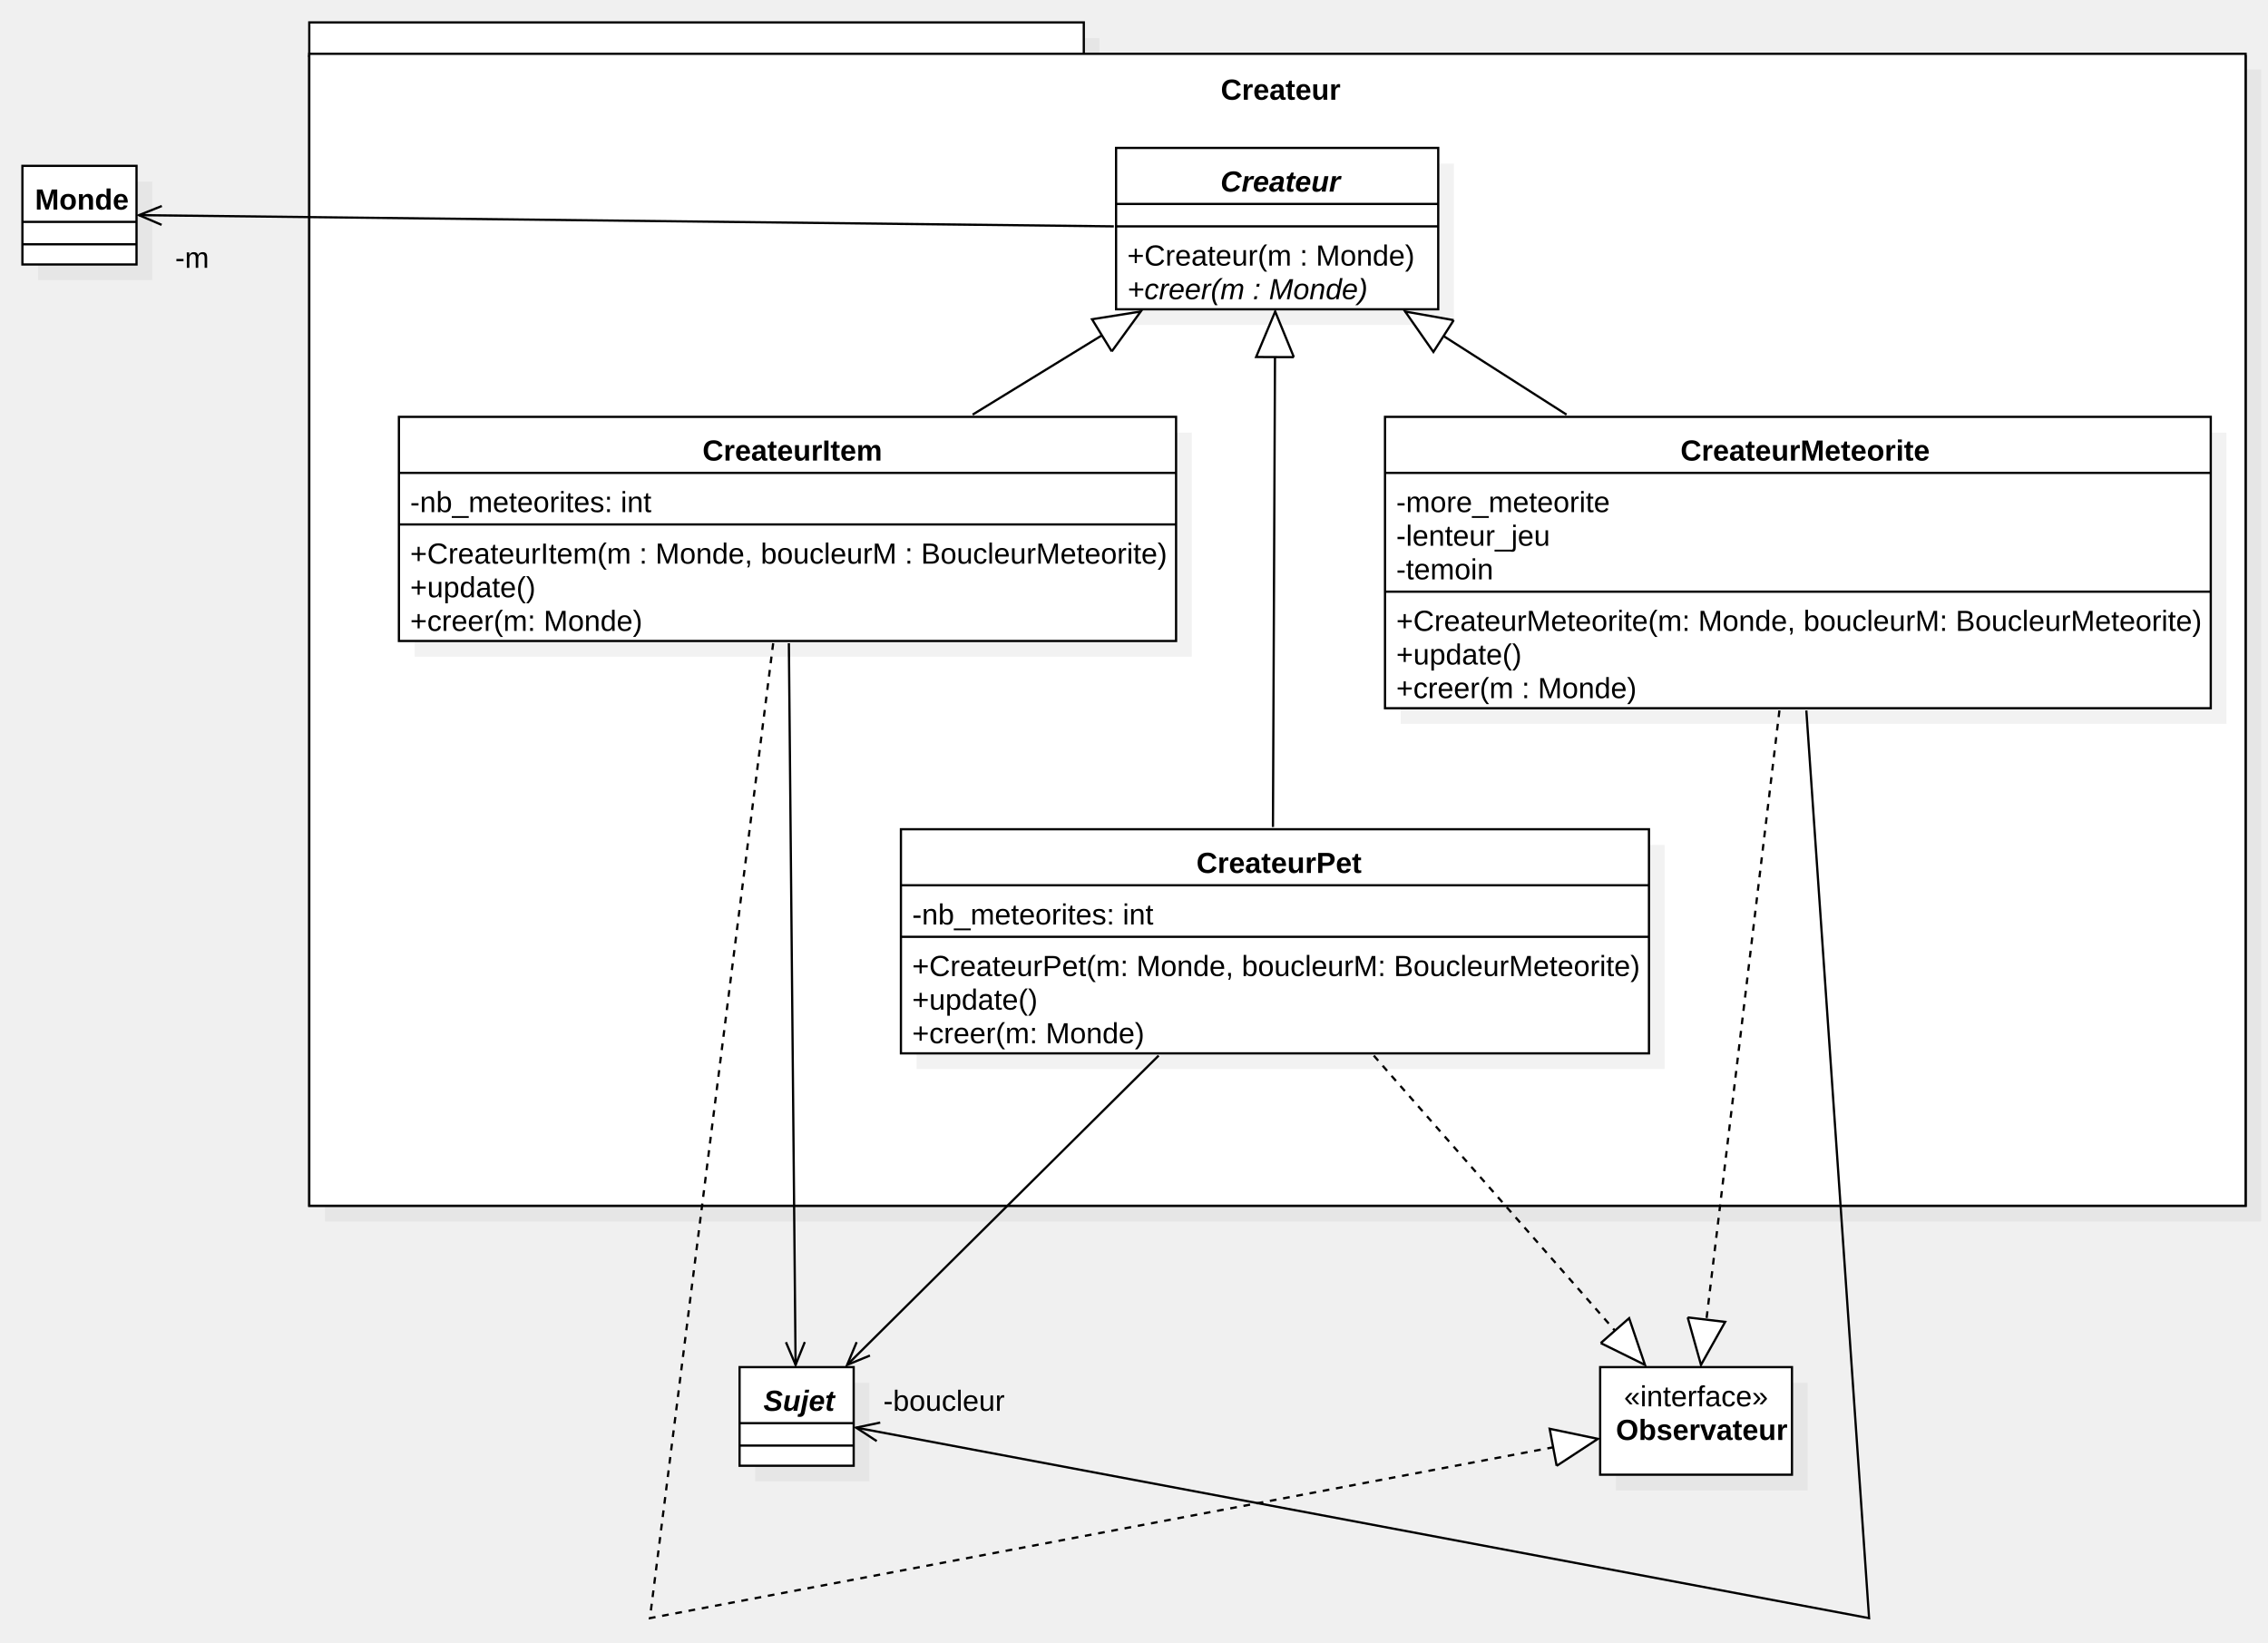
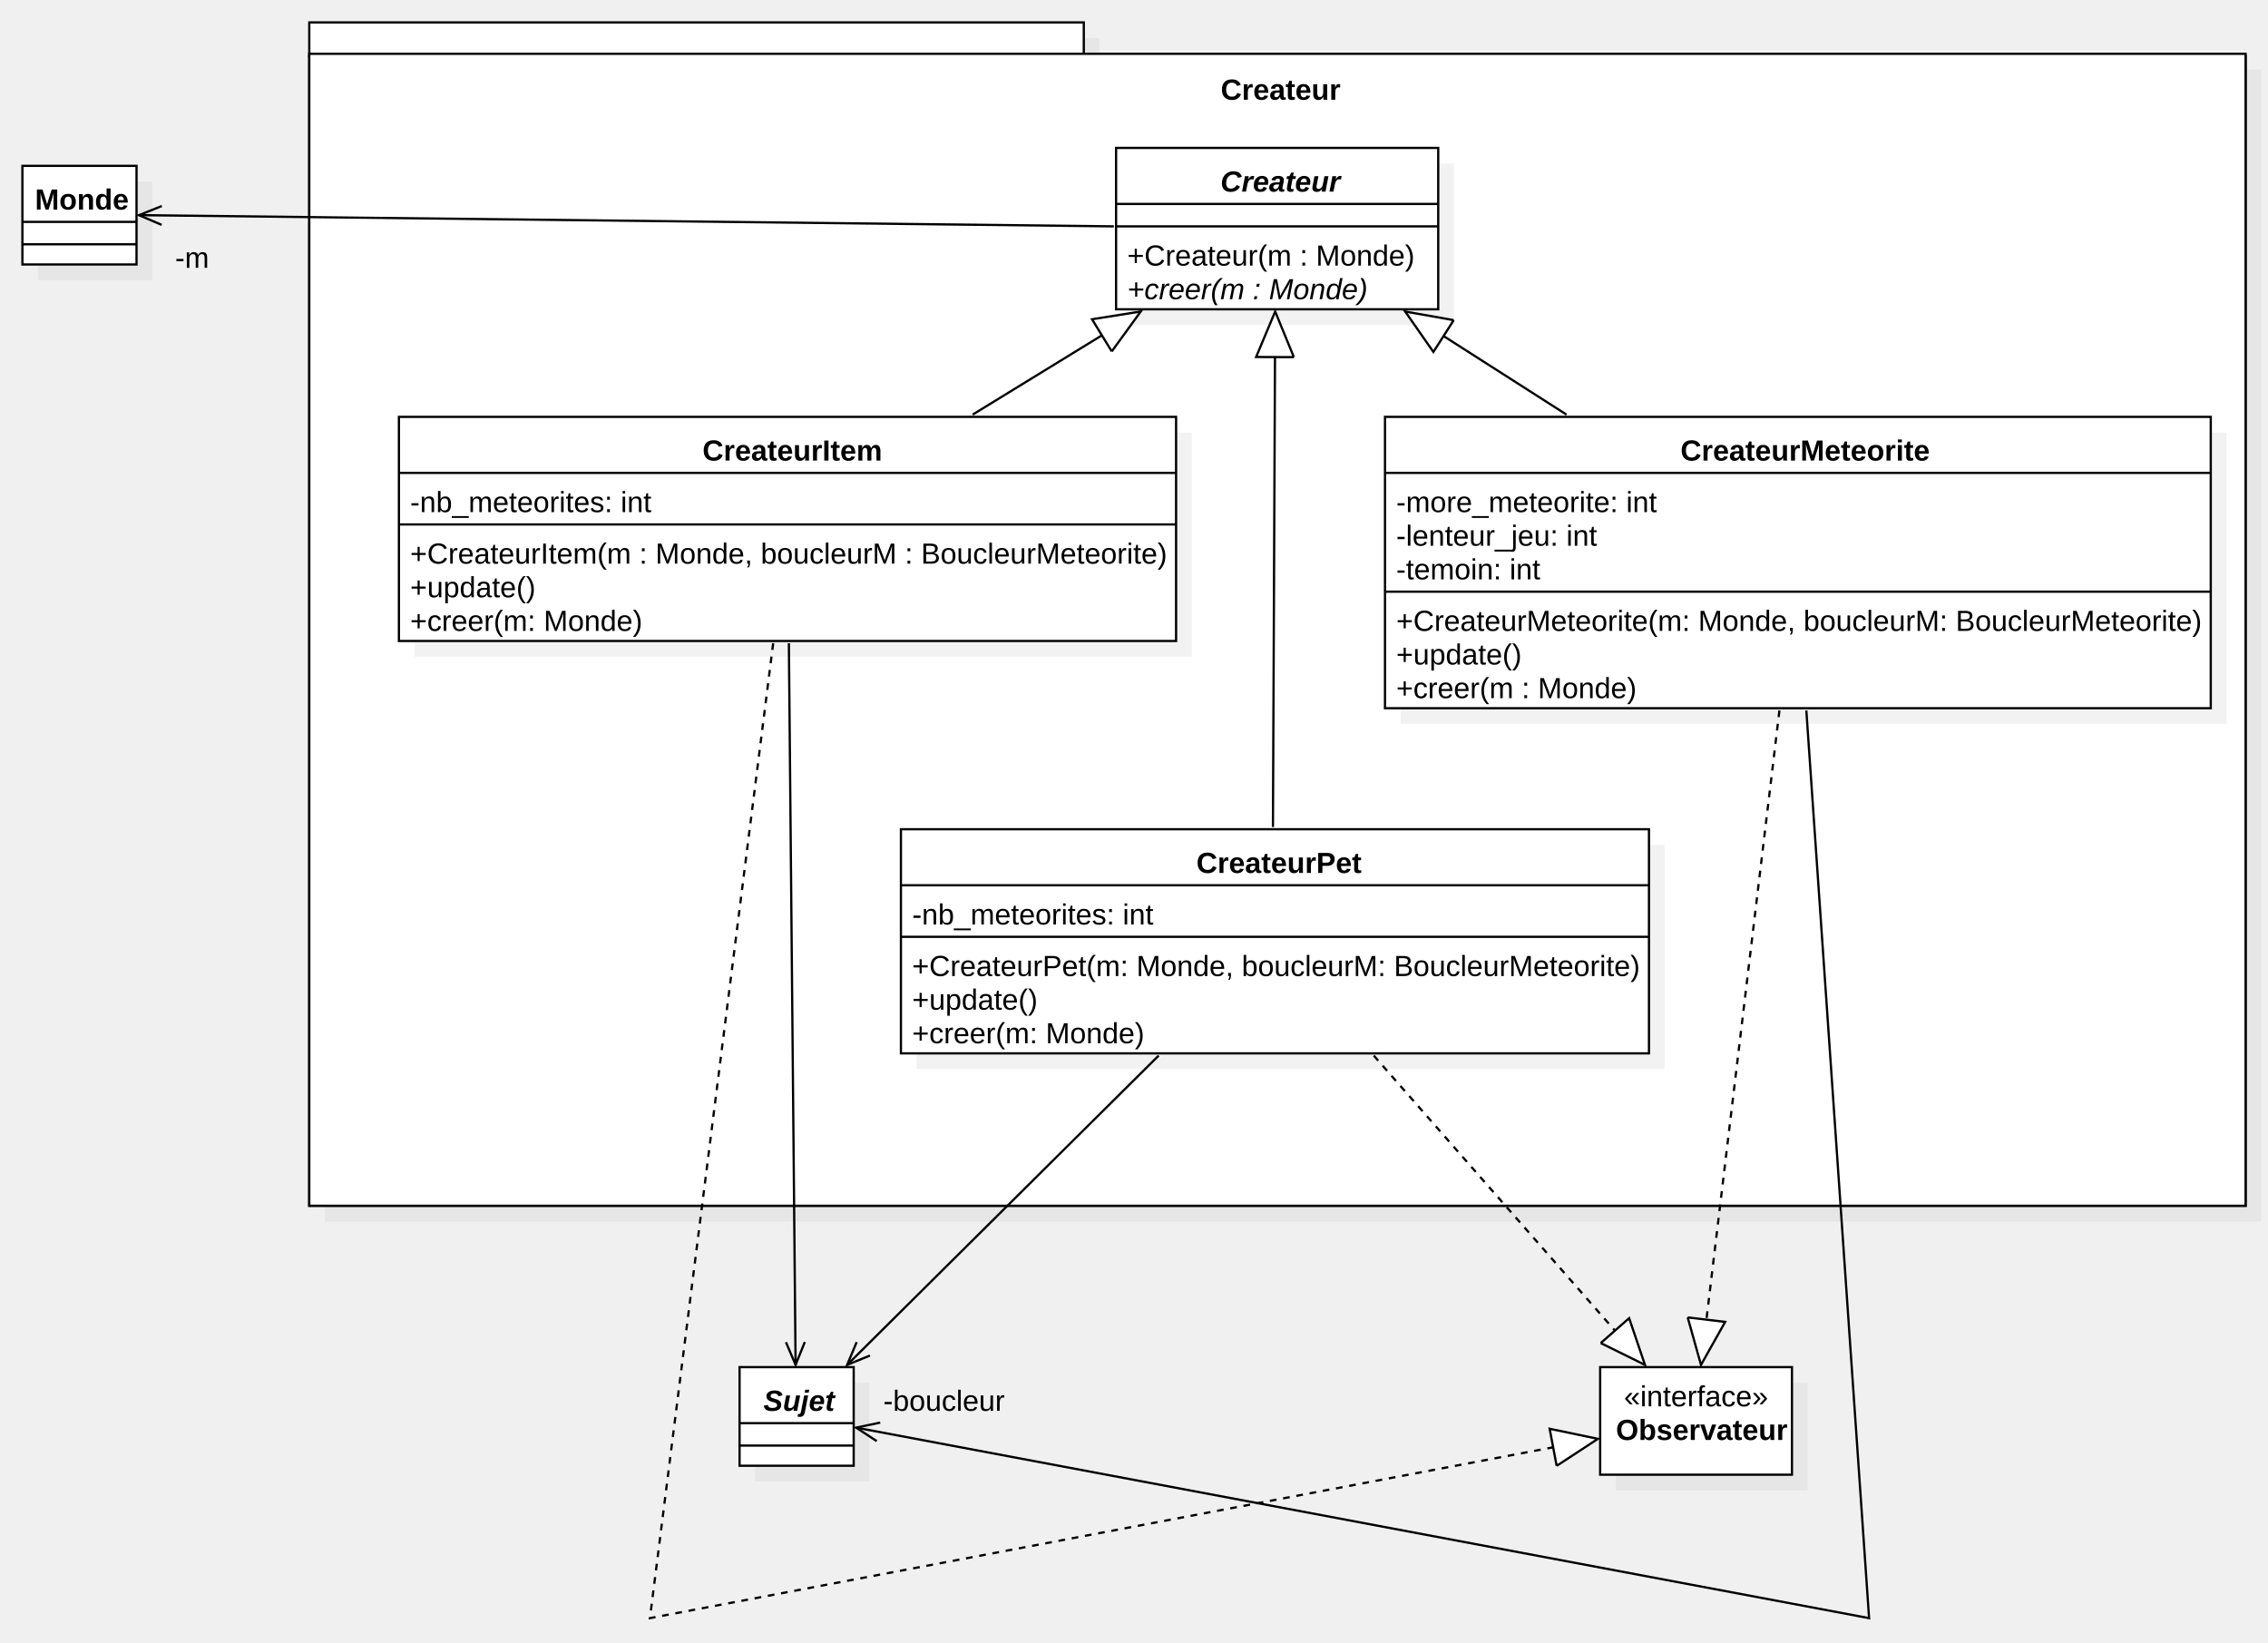
<svg xmlns="http://www.w3.org/2000/svg" version="1.1" width="1012" height="733">
  <defs />
  <g>
    <text fill="#eeeeee" stroke="none" font-family="Arial" font-size="24px" font-style="normal" font-weight="normal" text-decoration="none" x="0" y="0" />
    <text fill="#eeeeee" stroke="none" font-family="Arial" font-size="24px" font-style="normal" font-weight="normal" text-decoration="none" x="0" y="30" />
    <text fill="#eeeeee" stroke="none" font-family="Arial" font-size="24px" font-style="normal" font-weight="normal" text-decoration="none" x="0" y="60" />
    <text fill="#eeeeee" stroke="none" font-family="Arial" font-size="24px" font-style="normal" font-weight="normal" text-decoration="none" x="0" y="90" />
    <text fill="#eeeeee" stroke="none" font-family="Arial" font-size="24px" font-style="normal" font-weight="normal" text-decoration="none" x="0" y="120" />
    <text fill="#eeeeee" stroke="none" font-family="Arial" font-size="24px" font-style="normal" font-weight="normal" text-decoration="none" x="0" y="150" />
    <text fill="#eeeeee" stroke="none" font-family="Arial" font-size="24px" font-style="normal" font-weight="normal" text-decoration="none" x="0" y="180" />
    <text fill="#eeeeee" stroke="none" font-family="Arial" font-size="24px" font-style="normal" font-weight="normal" text-decoration="none" x="0" y="210" />
    <text fill="#eeeeee" stroke="none" font-family="Arial" font-size="24px" font-style="normal" font-weight="normal" text-decoration="none" x="0" y="240" />
    <text fill="#eeeeee" stroke="none" font-family="Arial" font-size="24px" font-style="normal" font-weight="normal" text-decoration="none" x="0" y="270" />
    <text fill="#eeeeee" stroke="none" font-family="Arial" font-size="24px" font-style="normal" font-weight="normal" text-decoration="none" x="0" y="300" />
    <text fill="#eeeeee" stroke="none" font-family="Arial" font-size="24px" font-style="normal" font-weight="normal" text-decoration="none" x="0" y="330" />
    <text fill="#eeeeee" stroke="none" font-family="Arial" font-size="24px" font-style="normal" font-weight="normal" text-decoration="none" x="0" y="360" />
    <text fill="#eeeeee" stroke="none" font-family="Arial" font-size="24px" font-style="normal" font-weight="normal" text-decoration="none" x="0" y="390" />
    <text fill="#eeeeee" stroke="none" font-family="Arial" font-size="24px" font-style="normal" font-weight="normal" text-decoration="none" x="0" y="420" />
    <text fill="#eeeeee" stroke="none" font-family="Arial" font-size="24px" font-style="normal" font-weight="normal" text-decoration="none" x="0" y="450" />
    <text fill="#eeeeee" stroke="none" font-family="Arial" font-size="24px" font-style="normal" font-weight="normal" text-decoration="none" x="0" y="480" />
    <text fill="#eeeeee" stroke="none" font-family="Arial" font-size="24px" font-style="normal" font-weight="normal" text-decoration="none" x="0" y="510" />
    <text fill="#eeeeee" stroke="none" font-family="Arial" font-size="24px" font-style="normal" font-weight="normal" text-decoration="none" x="0" y="540" />
    <text fill="#eeeeee" stroke="none" font-family="Arial" font-size="24px" font-style="normal" font-weight="normal" text-decoration="none" x="0" y="570" />
    <text fill="#eeeeee" stroke="none" font-family="Arial" font-size="24px" font-style="normal" font-weight="normal" text-decoration="none" x="0" y="600" />
    <text fill="#eeeeee" stroke="none" font-family="Arial" font-size="24px" font-style="normal" font-weight="normal" text-decoration="none" x="0" y="630" />
    <text fill="#eeeeee" stroke="none" font-family="Arial" font-size="24px" font-style="normal" font-weight="normal" text-decoration="none" x="0" y="660" />
    <text fill="#eeeeee" stroke="none" font-family="Arial" font-size="24px" font-style="normal" font-weight="normal" text-decoration="none" x="0" y="690" />
    <text fill="#eeeeee" stroke="none" font-family="Arial" font-size="24px" font-style="normal" font-weight="normal" text-decoration="none" x="0" y="720" />
    <text fill="#eeeeee" stroke="none" font-family="Arial" font-size="24px" font-style="normal" font-weight="normal" text-decoration="none" x="200" y="0" />
    <text fill="#eeeeee" stroke="none" font-family="Arial" font-size="24px" font-style="normal" font-weight="normal" text-decoration="none" x="200" y="30" />
    <text fill="#eeeeee" stroke="none" font-family="Arial" font-size="24px" font-style="normal" font-weight="normal" text-decoration="none" x="200" y="60" />
    <text fill="#eeeeee" stroke="none" font-family="Arial" font-size="24px" font-style="normal" font-weight="normal" text-decoration="none" x="200" y="90" />
    <text fill="#eeeeee" stroke="none" font-family="Arial" font-size="24px" font-style="normal" font-weight="normal" text-decoration="none" x="200" y="120" />
    <text fill="#eeeeee" stroke="none" font-family="Arial" font-size="24px" font-style="normal" font-weight="normal" text-decoration="none" x="200" y="150" />
    <text fill="#eeeeee" stroke="none" font-family="Arial" font-size="24px" font-style="normal" font-weight="normal" text-decoration="none" x="200" y="180" />
    <text fill="#eeeeee" stroke="none" font-family="Arial" font-size="24px" font-style="normal" font-weight="normal" text-decoration="none" x="200" y="210" />
    <text fill="#eeeeee" stroke="none" font-family="Arial" font-size="24px" font-style="normal" font-weight="normal" text-decoration="none" x="200" y="240" />
    <text fill="#eeeeee" stroke="none" font-family="Arial" font-size="24px" font-style="normal" font-weight="normal" text-decoration="none" x="200" y="270" />
    <text fill="#eeeeee" stroke="none" font-family="Arial" font-size="24px" font-style="normal" font-weight="normal" text-decoration="none" x="200" y="300" />
    <text fill="#eeeeee" stroke="none" font-family="Arial" font-size="24px" font-style="normal" font-weight="normal" text-decoration="none" x="200" y="330" />
    <text fill="#eeeeee" stroke="none" font-family="Arial" font-size="24px" font-style="normal" font-weight="normal" text-decoration="none" x="200" y="360" />
    <text fill="#eeeeee" stroke="none" font-family="Arial" font-size="24px" font-style="normal" font-weight="normal" text-decoration="none" x="200" y="390" />
    <text fill="#eeeeee" stroke="none" font-family="Arial" font-size="24px" font-style="normal" font-weight="normal" text-decoration="none" x="200" y="420" />
    <text fill="#eeeeee" stroke="none" font-family="Arial" font-size="24px" font-style="normal" font-weight="normal" text-decoration="none" x="200" y="450" />
    <text fill="#eeeeee" stroke="none" font-family="Arial" font-size="24px" font-style="normal" font-weight="normal" text-decoration="none" x="200" y="480" />
    <text fill="#eeeeee" stroke="none" font-family="Arial" font-size="24px" font-style="normal" font-weight="normal" text-decoration="none" x="200" y="510" />
    <text fill="#eeeeee" stroke="none" font-family="Arial" font-size="24px" font-style="normal" font-weight="normal" text-decoration="none" x="200" y="540" />
    <text fill="#eeeeee" stroke="none" font-family="Arial" font-size="24px" font-style="normal" font-weight="normal" text-decoration="none" x="200" y="570" />
    <text fill="#eeeeee" stroke="none" font-family="Arial" font-size="24px" font-style="normal" font-weight="normal" text-decoration="none" x="200" y="600" />
    <text fill="#eeeeee" stroke="none" font-family="Arial" font-size="24px" font-style="normal" font-weight="normal" text-decoration="none" x="200" y="630" />
    <text fill="#eeeeee" stroke="none" font-family="Arial" font-size="24px" font-style="normal" font-weight="normal" text-decoration="none" x="200" y="660" />
    <text fill="#eeeeee" stroke="none" font-family="Arial" font-size="24px" font-style="normal" font-weight="normal" text-decoration="none" x="200" y="690" />
    <text fill="#eeeeee" stroke="none" font-family="Arial" font-size="24px" font-style="normal" font-weight="normal" text-decoration="none" x="200" y="720" />
    <text fill="#eeeeee" stroke="none" font-family="Arial" font-size="24px" font-style="normal" font-weight="normal" text-decoration="none" x="400" y="0" />
    <text fill="#eeeeee" stroke="none" font-family="Arial" font-size="24px" font-style="normal" font-weight="normal" text-decoration="none" x="400" y="30" />
    <text fill="#eeeeee" stroke="none" font-family="Arial" font-size="24px" font-style="normal" font-weight="normal" text-decoration="none" x="400" y="60" />
    <text fill="#eeeeee" stroke="none" font-family="Arial" font-size="24px" font-style="normal" font-weight="normal" text-decoration="none" x="400" y="90" />
    <text fill="#eeeeee" stroke="none" font-family="Arial" font-size="24px" font-style="normal" font-weight="normal" text-decoration="none" x="400" y="120" />
    <text fill="#eeeeee" stroke="none" font-family="Arial" font-size="24px" font-style="normal" font-weight="normal" text-decoration="none" x="400" y="150" />
    <text fill="#eeeeee" stroke="none" font-family="Arial" font-size="24px" font-style="normal" font-weight="normal" text-decoration="none" x="400" y="180" />
    <text fill="#eeeeee" stroke="none" font-family="Arial" font-size="24px" font-style="normal" font-weight="normal" text-decoration="none" x="400" y="210" />
    <text fill="#eeeeee" stroke="none" font-family="Arial" font-size="24px" font-style="normal" font-weight="normal" text-decoration="none" x="400" y="240" />
    <text fill="#eeeeee" stroke="none" font-family="Arial" font-size="24px" font-style="normal" font-weight="normal" text-decoration="none" x="400" y="270" />
    <text fill="#eeeeee" stroke="none" font-family="Arial" font-size="24px" font-style="normal" font-weight="normal" text-decoration="none" x="400" y="300" />
    <text fill="#eeeeee" stroke="none" font-family="Arial" font-size="24px" font-style="normal" font-weight="normal" text-decoration="none" x="400" y="330" />
    <text fill="#eeeeee" stroke="none" font-family="Arial" font-size="24px" font-style="normal" font-weight="normal" text-decoration="none" x="400" y="360" />
    <text fill="#eeeeee" stroke="none" font-family="Arial" font-size="24px" font-style="normal" font-weight="normal" text-decoration="none" x="400" y="390" />
    <text fill="#eeeeee" stroke="none" font-family="Arial" font-size="24px" font-style="normal" font-weight="normal" text-decoration="none" x="400" y="420" />
    <text fill="#eeeeee" stroke="none" font-family="Arial" font-size="24px" font-style="normal" font-weight="normal" text-decoration="none" x="400" y="450" />
    <text fill="#eeeeee" stroke="none" font-family="Arial" font-size="24px" font-style="normal" font-weight="normal" text-decoration="none" x="400" y="480" />
    <text fill="#eeeeee" stroke="none" font-family="Arial" font-size="24px" font-style="normal" font-weight="normal" text-decoration="none" x="400" y="510" />
    <text fill="#eeeeee" stroke="none" font-family="Arial" font-size="24px" font-style="normal" font-weight="normal" text-decoration="none" x="400" y="540" />
    <text fill="#eeeeee" stroke="none" font-family="Arial" font-size="24px" font-style="normal" font-weight="normal" text-decoration="none" x="400" y="570" />
    <text fill="#eeeeee" stroke="none" font-family="Arial" font-size="24px" font-style="normal" font-weight="normal" text-decoration="none" x="400" y="600" />
    <text fill="#eeeeee" stroke="none" font-family="Arial" font-size="24px" font-style="normal" font-weight="normal" text-decoration="none" x="400" y="630" />
    <text fill="#eeeeee" stroke="none" font-family="Arial" font-size="24px" font-style="normal" font-weight="normal" text-decoration="none" x="400" y="660" />
    <text fill="#eeeeee" stroke="none" font-family="Arial" font-size="24px" font-style="normal" font-weight="normal" text-decoration="none" x="400" y="690" />
    <text fill="#eeeeee" stroke="none" font-family="Arial" font-size="24px" font-style="normal" font-weight="normal" text-decoration="none" x="400" y="720" />
    <text fill="#eeeeee" stroke="none" font-family="Arial" font-size="24px" font-style="normal" font-weight="normal" text-decoration="none" x="600" y="0" />
    <text fill="#eeeeee" stroke="none" font-family="Arial" font-size="24px" font-style="normal" font-weight="normal" text-decoration="none" x="600" y="30" />
    <text fill="#eeeeee" stroke="none" font-family="Arial" font-size="24px" font-style="normal" font-weight="normal" text-decoration="none" x="600" y="60" />
    <text fill="#eeeeee" stroke="none" font-family="Arial" font-size="24px" font-style="normal" font-weight="normal" text-decoration="none" x="600" y="90" />
    <text fill="#eeeeee" stroke="none" font-family="Arial" font-size="24px" font-style="normal" font-weight="normal" text-decoration="none" x="600" y="120" />
    <text fill="#eeeeee" stroke="none" font-family="Arial" font-size="24px" font-style="normal" font-weight="normal" text-decoration="none" x="600" y="150" />
    <text fill="#eeeeee" stroke="none" font-family="Arial" font-size="24px" font-style="normal" font-weight="normal" text-decoration="none" x="600" y="180" />
    <text fill="#eeeeee" stroke="none" font-family="Arial" font-size="24px" font-style="normal" font-weight="normal" text-decoration="none" x="600" y="210" />
    <text fill="#eeeeee" stroke="none" font-family="Arial" font-size="24px" font-style="normal" font-weight="normal" text-decoration="none" x="600" y="240" />
    <text fill="#eeeeee" stroke="none" font-family="Arial" font-size="24px" font-style="normal" font-weight="normal" text-decoration="none" x="600" y="270" />
    <text fill="#eeeeee" stroke="none" font-family="Arial" font-size="24px" font-style="normal" font-weight="normal" text-decoration="none" x="600" y="300" />
    <text fill="#eeeeee" stroke="none" font-family="Arial" font-size="24px" font-style="normal" font-weight="normal" text-decoration="none" x="600" y="330" />
    <text fill="#eeeeee" stroke="none" font-family="Arial" font-size="24px" font-style="normal" font-weight="normal" text-decoration="none" x="600" y="360" />
    <text fill="#eeeeee" stroke="none" font-family="Arial" font-size="24px" font-style="normal" font-weight="normal" text-decoration="none" x="600" y="390" />
    <text fill="#eeeeee" stroke="none" font-family="Arial" font-size="24px" font-style="normal" font-weight="normal" text-decoration="none" x="600" y="420" />
    <text fill="#eeeeee" stroke="none" font-family="Arial" font-size="24px" font-style="normal" font-weight="normal" text-decoration="none" x="600" y="450" />
    <text fill="#eeeeee" stroke="none" font-family="Arial" font-size="24px" font-style="normal" font-weight="normal" text-decoration="none" x="600" y="480" />
    <text fill="#eeeeee" stroke="none" font-family="Arial" font-size="24px" font-style="normal" font-weight="normal" text-decoration="none" x="600" y="510" />
    <text fill="#eeeeee" stroke="none" font-family="Arial" font-size="24px" font-style="normal" font-weight="normal" text-decoration="none" x="600" y="540" />
    <text fill="#eeeeee" stroke="none" font-family="Arial" font-size="24px" font-style="normal" font-weight="normal" text-decoration="none" x="600" y="570" />
    <text fill="#eeeeee" stroke="none" font-family="Arial" font-size="24px" font-style="normal" font-weight="normal" text-decoration="none" x="600" y="600" />
    <text fill="#eeeeee" stroke="none" font-family="Arial" font-size="24px" font-style="normal" font-weight="normal" text-decoration="none" x="600" y="630" />
    <text fill="#eeeeee" stroke="none" font-family="Arial" font-size="24px" font-style="normal" font-weight="normal" text-decoration="none" x="600" y="660" />
    <text fill="#eeeeee" stroke="none" font-family="Arial" font-size="24px" font-style="normal" font-weight="normal" text-decoration="none" x="600" y="690" />
    <text fill="#eeeeee" stroke="none" font-family="Arial" font-size="24px" font-style="normal" font-weight="normal" text-decoration="none" x="600" y="720" />
    <text fill="#eeeeee" stroke="none" font-family="Arial" font-size="24px" font-style="normal" font-weight="normal" text-decoration="none" x="800" y="0" />
    <text fill="#eeeeee" stroke="none" font-family="Arial" font-size="24px" font-style="normal" font-weight="normal" text-decoration="none" x="800" y="30" />
    <text fill="#eeeeee" stroke="none" font-family="Arial" font-size="24px" font-style="normal" font-weight="normal" text-decoration="none" x="800" y="60" />
    <text fill="#eeeeee" stroke="none" font-family="Arial" font-size="24px" font-style="normal" font-weight="normal" text-decoration="none" x="800" y="90" />
    <text fill="#eeeeee" stroke="none" font-family="Arial" font-size="24px" font-style="normal" font-weight="normal" text-decoration="none" x="800" y="120" />
    <text fill="#eeeeee" stroke="none" font-family="Arial" font-size="24px" font-style="normal" font-weight="normal" text-decoration="none" x="800" y="150" />
    <text fill="#eeeeee" stroke="none" font-family="Arial" font-size="24px" font-style="normal" font-weight="normal" text-decoration="none" x="800" y="180" />
    <text fill="#eeeeee" stroke="none" font-family="Arial" font-size="24px" font-style="normal" font-weight="normal" text-decoration="none" x="800" y="210" />
    <text fill="#eeeeee" stroke="none" font-family="Arial" font-size="24px" font-style="normal" font-weight="normal" text-decoration="none" x="800" y="240" />
    <text fill="#eeeeee" stroke="none" font-family="Arial" font-size="24px" font-style="normal" font-weight="normal" text-decoration="none" x="800" y="270" />
    <text fill="#eeeeee" stroke="none" font-family="Arial" font-size="24px" font-style="normal" font-weight="normal" text-decoration="none" x="800" y="300" />
    <text fill="#eeeeee" stroke="none" font-family="Arial" font-size="24px" font-style="normal" font-weight="normal" text-decoration="none" x="800" y="330" />
    <text fill="#eeeeee" stroke="none" font-family="Arial" font-size="24px" font-style="normal" font-weight="normal" text-decoration="none" x="800" y="360" />
    <text fill="#eeeeee" stroke="none" font-family="Arial" font-size="24px" font-style="normal" font-weight="normal" text-decoration="none" x="800" y="390" />
    <text fill="#eeeeee" stroke="none" font-family="Arial" font-size="24px" font-style="normal" font-weight="normal" text-decoration="none" x="800" y="420" />
    <text fill="#eeeeee" stroke="none" font-family="Arial" font-size="24px" font-style="normal" font-weight="normal" text-decoration="none" x="800" y="450" />
    <text fill="#eeeeee" stroke="none" font-family="Arial" font-size="24px" font-style="normal" font-weight="normal" text-decoration="none" x="800" y="480" />
    <text fill="#eeeeee" stroke="none" font-family="Arial" font-size="24px" font-style="normal" font-weight="normal" text-decoration="none" x="800" y="510" />
    <text fill="#eeeeee" stroke="none" font-family="Arial" font-size="24px" font-style="normal" font-weight="normal" text-decoration="none" x="800" y="540" />
    <text fill="#eeeeee" stroke="none" font-family="Arial" font-size="24px" font-style="normal" font-weight="normal" text-decoration="none" x="800" y="570" />
    <text fill="#eeeeee" stroke="none" font-family="Arial" font-size="24px" font-style="normal" font-weight="normal" text-decoration="none" x="800" y="600" />
    <text fill="#eeeeee" stroke="none" font-family="Arial" font-size="24px" font-style="normal" font-weight="normal" text-decoration="none" x="800" y="630" />
    <text fill="#eeeeee" stroke="none" font-family="Arial" font-size="24px" font-style="normal" font-weight="normal" text-decoration="none" x="800" y="660" />
    <text fill="#eeeeee" stroke="none" font-family="Arial" font-size="24px" font-style="normal" font-weight="normal" text-decoration="none" x="800" y="690" />
    <text fill="#eeeeee" stroke="none" font-family="Arial" font-size="24px" font-style="normal" font-weight="normal" text-decoration="none" x="800" y="720" />
    <text fill="#eeeeee" stroke="none" font-family="Arial" font-size="24px" font-style="normal" font-weight="normal" text-decoration="none" x="1000" y="0" />
    <text fill="#eeeeee" stroke="none" font-family="Arial" font-size="24px" font-style="normal" font-weight="normal" text-decoration="none" x="1000" y="30" />
    <text fill="#eeeeee" stroke="none" font-family="Arial" font-size="24px" font-style="normal" font-weight="normal" text-decoration="none" x="1000" y="60" />
    <text fill="#eeeeee" stroke="none" font-family="Arial" font-size="24px" font-style="normal" font-weight="normal" text-decoration="none" x="1000" y="90" />
    <text fill="#eeeeee" stroke="none" font-family="Arial" font-size="24px" font-style="normal" font-weight="normal" text-decoration="none" x="1000" y="120" />
    <text fill="#eeeeee" stroke="none" font-family="Arial" font-size="24px" font-style="normal" font-weight="normal" text-decoration="none" x="1000" y="150" />
    <text fill="#eeeeee" stroke="none" font-family="Arial" font-size="24px" font-style="normal" font-weight="normal" text-decoration="none" x="1000" y="180" />
    <text fill="#eeeeee" stroke="none" font-family="Arial" font-size="24px" font-style="normal" font-weight="normal" text-decoration="none" x="1000" y="210" />
    <text fill="#eeeeee" stroke="none" font-family="Arial" font-size="24px" font-style="normal" font-weight="normal" text-decoration="none" x="1000" y="240" />
    <text fill="#eeeeee" stroke="none" font-family="Arial" font-size="24px" font-style="normal" font-weight="normal" text-decoration="none" x="1000" y="270" />
    <text fill="#eeeeee" stroke="none" font-family="Arial" font-size="24px" font-style="normal" font-weight="normal" text-decoration="none" x="1000" y="300" />
    <text fill="#eeeeee" stroke="none" font-family="Arial" font-size="24px" font-style="normal" font-weight="normal" text-decoration="none" x="1000" y="330" />
    <text fill="#eeeeee" stroke="none" font-family="Arial" font-size="24px" font-style="normal" font-weight="normal" text-decoration="none" x="1000" y="360" />
    <text fill="#eeeeee" stroke="none" font-family="Arial" font-size="24px" font-style="normal" font-weight="normal" text-decoration="none" x="1000" y="390" />
    <text fill="#eeeeee" stroke="none" font-family="Arial" font-size="24px" font-style="normal" font-weight="normal" text-decoration="none" x="1000" y="420" />
    <text fill="#eeeeee" stroke="none" font-family="Arial" font-size="24px" font-style="normal" font-weight="normal" text-decoration="none" x="1000" y="450" />
    <text fill="#eeeeee" stroke="none" font-family="Arial" font-size="24px" font-style="normal" font-weight="normal" text-decoration="none" x="1000" y="480" />
    <text fill="#eeeeee" stroke="none" font-family="Arial" font-size="24px" font-style="normal" font-weight="normal" text-decoration="none" x="1000" y="510" />
    <text fill="#eeeeee" stroke="none" font-family="Arial" font-size="24px" font-style="normal" font-weight="normal" text-decoration="none" x="1000" y="540" />
    <text fill="#eeeeee" stroke="none" font-family="Arial" font-size="24px" font-style="normal" font-weight="normal" text-decoration="none" x="1000" y="570" />
    <text fill="#eeeeee" stroke="none" font-family="Arial" font-size="24px" font-style="normal" font-weight="normal" text-decoration="none" x="1000" y="600" />
    <text fill="#eeeeee" stroke="none" font-family="Arial" font-size="24px" font-style="normal" font-weight="normal" text-decoration="none" x="1000" y="630" />
    <text fill="#eeeeee" stroke="none" font-family="Arial" font-size="24px" font-style="normal" font-weight="normal" text-decoration="none" x="1000" y="660" />
    <text fill="#eeeeee" stroke="none" font-family="Arial" font-size="24px" font-style="normal" font-weight="normal" text-decoration="none" x="1000" y="690" />
    <text fill="#eeeeee" stroke="none" font-family="Arial" font-size="24px" font-style="normal" font-weight="normal" text-decoration="none" x="1000" y="720" />
    <g transform="translate(-182,-230) scale(1,1)">
      <rect fill="#C0C0C0" stroke="none" x="327" y="247" width="345.6" height="15" opacity="0.2" />
    </g>
    <g transform="translate(-182,-230) scale(1,1)">
      <rect fill="#C0C0C0" stroke="none" x="327" y="261" width="864" height="514" opacity="0.2" />
    </g>
    <g transform="translate(-182,-230) scale(1,1)">
      <rect fill="#ffffff" stroke="none" x="320" y="255" width="864" height="513" />
    </g>
    <g transform="translate(-182,-230) scale(1,1)">
      <path fill="none" stroke="#000000" d="M 320 255 L 1184 255 L 1184 768 L 320 768 L 320 255 Z Z" stroke-miterlimit="10" />
    </g>
    <g transform="translate(-182,-230) scale(1,1)">
      <rect fill="#ffffff" stroke="none" x="320" y="240" width="345.6" height="15" />
    </g>
    <g transform="translate(-182,-230) scale(1,1)">
      <path fill="none" stroke="#000000" d="M 320 240 L 665.6 240 L 665.6 255 L 320 255 L 320 240 Z Z" stroke-miterlimit="10" />
    </g>
    <g transform="translate(-182,-230) scale(1,1)">
      <rect fill="#ffffff" stroke="none" x="320" y="254" width="864" height="514" />
    </g>
    <g transform="translate(-182,-230) scale(1,1)">
      <path fill="none" stroke="#000000" d="M 320 254 L 1184 254 L 1184 768 L 320 768 L 320 254 Z Z" stroke-miterlimit="10" />
    </g>
    <g transform="translate(-182,-230) scale(1,1)">
      <g>
        <path fill="none" stroke="none" />
        <text fill="#000000" stroke="none" font-family="Arial" font-size="13px" font-style="normal" font-weight="bold" text-decoration="none" x="726.711" y="274.5">Createur</text>
      </g>
    </g>
    <g transform="translate(-182,-230) scale(1,1)">
      <rect fill="#C0C0C0" stroke="none" x="687" y="303" width="143.748" height="72" opacity="0.2" />
    </g>
    <g transform="translate(-182,-230) scale(1,1)">
      <rect fill="#ffffff" stroke="none" x="680" y="296" width="143.748" height="72" />
    </g>
    <g transform="translate(-182,-230) scale(1,1)">
      <path fill="none" stroke="#000000" d="M 680 296 L 823.748 296 L 823.748 368 L 680 368 L 680 296 Z Z" stroke-miterlimit="10" />
    </g>
    <g transform="translate(-182,-230) scale(1,1)">
      <path fill="none" stroke="#000000" d="M 680 321 L 823.748 321" stroke-miterlimit="10" />
    </g>
    <g transform="translate(-182,-230) scale(1,1)">
      <path fill="none" stroke="#000000" d="M 680 331 L 823.748 331" stroke-miterlimit="10" />
    </g>
    <g transform="translate(-182,-230) scale(1,1)">
      <g>
        <path fill="none" stroke="none" />
        <text fill="#000000" stroke="none" font-family="Arial" font-size="13px" font-style="italic" font-weight="bold" text-decoration="none" x="726.585" y="315.5">Createur</text>
      </g>
    </g>
    <g transform="translate(-182,-230) scale(1,1)">
      <g>
        <path fill="none" stroke="none" />
        <text fill="#000000" stroke="none" font-family="Arial" font-size="13px" font-style="normal" font-weight="normal" text-decoration="none" x="685" y="348.5">+Createur(m : Monde)</text>
      </g>
    </g>
    <g transform="translate(-182,-230) scale(1,1)">
      <g>
        <path fill="none" stroke="none" />
        <text fill="#000000" stroke="none" font-family="Arial" font-size="13px" font-style="italic" font-weight="normal" text-decoration="none" x="685" y="363.5">+creer(m : Monde)</text>
      </g>
    </g>
    <g transform="translate(-182,-230) scale(1,1)">
      <rect fill="#C0C0C0" stroke="none" x="199" y="311" width="50.92" height="44" opacity="0.2" />
    </g>
    <g transform="translate(-182,-230) scale(1,1)">
      <rect fill="#ffffff" stroke="none" x="192" y="304" width="50.92" height="44" />
    </g>
    <g transform="translate(-182,-230) scale(1,1)">
      <path fill="none" stroke="#000000" d="M 192 304 L 242.92 304 L 242.92 348 L 192 348 L 192 304 Z Z" stroke-miterlimit="10" />
    </g>
    <g transform="translate(-182,-230) scale(1,1)">
      <path fill="none" stroke="#000000" d="M 192 329 L 242.92 329" stroke-miterlimit="10" />
    </g>
    <g transform="translate(-182,-230) scale(1,1)">
      <path fill="none" stroke="#000000" d="M 192 339 L 242.92 339" stroke-miterlimit="10" />
    </g>
    <g transform="translate(-182,-230) scale(1,1)">
      <g>
        <path fill="none" stroke="none" />
        <text fill="#000000" stroke="none" font-family="Arial" font-size="13px" font-style="normal" font-weight="bold" text-decoration="none" x="197.585" y="323.5">Monde</text>
      </g>
    </g>
    <g transform="translate(-182,-230) scale(1,1)">
      <path fill="none" stroke="#000000" d="M 679 331 L 244 326" stroke-miterlimit="10" />
    </g>
    <g transform="translate(-182,-230) scale(1,1)">
      <path fill="none" stroke="#000000" d="M 254.21 321.908 L 244 326 L 254.114 330.326" stroke-miterlimit="10" />
    </g>
    <g transform="translate(-182,-230) scale(1,1)">
      <g>
        <path fill="none" stroke="none" />
        <text fill="#000000" stroke="none" font-family="Arial" font-size="13px" font-style="normal" font-weight="normal" text-decoration="none" x="260.131" y="349.5">-m</text>
      </g>
    </g>
    <g transform="translate(-182,-230) scale(1,1)">
      <rect fill="#C0C0C0" stroke="none" x="367" y="423" width="346.778" height="100" opacity="0.2" />
    </g>
    <g transform="translate(-182,-230) scale(1,1)">
      <rect fill="#ffffff" stroke="none" x="360" y="416" width="346.778" height="100" />
    </g>
    <g transform="translate(-182,-230) scale(1,1)">
      <path fill="none" stroke="#000000" d="M 360 416 L 706.778 416 L 706.778 516 L 360 516 L 360 416 Z Z" stroke-miterlimit="10" />
    </g>
    <g transform="translate(-182,-230) scale(1,1)">
      <path fill="none" stroke="#000000" d="M 360 441 L 706.778 441" stroke-miterlimit="10" />
    </g>
    <g transform="translate(-182,-230) scale(1,1)">
      <path fill="none" stroke="#000000" d="M 360 464 L 706.778 464" stroke-miterlimit="10" />
    </g>
    <g transform="translate(-182,-230) scale(1,1)">
      <g>
        <path fill="none" stroke="none" />
        <text fill="#000000" stroke="none" font-family="Arial" font-size="13px" font-style="normal" font-weight="bold" text-decoration="none" x="495.458" y="435.5">CreateurItem</text>
      </g>
    </g>
    <g transform="translate(-182,-230) scale(1,1)">
      <g>
        <path fill="none" stroke="none" />
        <text fill="#000000" stroke="none" font-family="Arial" font-size="13px" font-style="normal" font-weight="normal" text-decoration="none" x="365" y="458.5">-nb_meteorites: int</text>
      </g>
    </g>
    <g transform="translate(-182,-230) scale(1,1)">
      <g>
        <path fill="none" stroke="none" />
        <text fill="#000000" stroke="none" font-family="Arial" font-size="13px" font-style="normal" font-weight="normal" text-decoration="none" x="365" y="481.5">+CreateurItem(m : Monde, boucleurM : BoucleurMeteorite)</text>
      </g>
    </g>
    <g transform="translate(-182,-230) scale(1,1)">
      <g>
        <path fill="none" stroke="none" />
        <text fill="#000000" stroke="none" font-family="Arial" font-size="13px" font-style="normal" font-weight="normal" text-decoration="none" x="365" y="496.5">+update()</text>
      </g>
    </g>
    <g transform="translate(-182,-230) scale(1,1)">
      <g>
        <path fill="none" stroke="none" />
        <text fill="#000000" stroke="none" font-family="Arial" font-size="13px" font-style="normal" font-weight="normal" text-decoration="none" x="365" y="511.5">+creer(m: Monde)</text>
      </g>
    </g>
    <g transform="translate(-182,-230) scale(1,1)">
      <rect fill="#C0C0C0" stroke="none" x="519" y="847" width="50.92" height="44" opacity="0.2" />
    </g>
    <g transform="translate(-182,-230) scale(1,1)">
      <rect fill="#ffffff" stroke="none" x="512" y="840" width="50.92" height="44" />
    </g>
    <g transform="translate(-182,-230) scale(1,1)">
      <path fill="none" stroke="#000000" d="M 512 840 L 562.92 840 L 562.92 884 L 512 884 L 512 840 Z Z" stroke-miterlimit="10" />
    </g>
    <g transform="translate(-182,-230) scale(1,1)">
      <path fill="none" stroke="#000000" d="M 512 865 L 562.92 865" stroke-miterlimit="10" />
    </g>
    <g transform="translate(-182,-230) scale(1,1)">
      <path fill="none" stroke="#000000" d="M 512 875 L 562.92 875" stroke-miterlimit="10" />
    </g>
    <g transform="translate(-182,-230) scale(1,1)">
      <g>
        <path fill="none" stroke="none" />
        <text fill="#000000" stroke="none" font-family="Arial" font-size="13px" font-style="italic" font-weight="bold" text-decoration="none" x="522.645" y="859.5">Sujet</text>
      </g>
    </g>
    <g transform="translate(-182,-230) scale(1,1)">
      <rect fill="#C0C0C0" stroke="none" x="903" y="847" width="85.591" height="48" opacity="0.2" />
    </g>
    <g transform="translate(-182,-230) scale(1,1)">
      <rect fill="#ffffff" stroke="none" x="896" y="840" width="85.591" height="48" />
    </g>
    <g transform="translate(-182,-230) scale(1,1)">
      <path fill="none" stroke="#000000" d="M 896 840 L 981.591 840 L 981.591 888 L 896 888 L 896 840 Z Z" stroke-miterlimit="10" />
    </g>
    <g transform="translate(-182,-230) scale(1,1)">
      <g>
        <path fill="none" stroke="none" />
        <text fill="#000000" stroke="none" font-family="Arial" font-size="13px" font-style="normal" font-weight="normal" text-decoration="none" x="906.635" y="857.5">«interface»</text>
      </g>
    </g>
    <g transform="translate(-182,-230) scale(1,1)">
      <g>
        <path fill="none" stroke="none" />
        <text fill="#000000" stroke="none" font-family="Arial" font-size="13px" font-style="normal" font-weight="bold" text-decoration="none" x="903.03" y="872.5">Observateur</text>
      </g>
    </g>
    <g transform="translate(-182,-230) scale(1,1)">
      <path fill="none" stroke="#000000" d="M 616 415 L 691 369" stroke-miterlimit="10" />
    </g>
    <g transform="translate(-182,-230) scale(1,1)">
      <path fill="#FFFFFF" stroke="none" d="M 678.076 386.803 L 691 369 L 669.272 372.45" />
    </g>
    <g transform="translate(-182,-230) scale(1,1)">
      <path fill="none" stroke="#000000" d="M 678.076 386.803 L 691 369 L 669.272 372.45 L 678.076 386.803" stroke-miterlimit="10" />
    </g>
    <g transform="translate(-182,-230) scale(1,1)">
      <path fill="none" stroke="#000000" d="M 881 415 L 809 369" stroke-miterlimit="10" />
    </g>
    <g transform="translate(-182,-230) scale(1,1)">
      <path fill="#FFFFFF" stroke="none" d="M 830.661 372.848 L 809 369 L 821.595 387.038" />
    </g>
    <g transform="translate(-182,-230) scale(1,1)">
      <path fill="none" stroke="#000000" d="M 830.661 372.848 L 809 369 L 821.595 387.038 L 830.661 372.848" stroke-miterlimit="10" />
    </g>
    <g transform="translate(-182,-230) scale(1,1)">
      <rect fill="#C0C0C0" stroke="none" x="591" y="607" width="333.784" height="100" opacity="0.2" />
    </g>
    <g transform="translate(-182,-230) scale(1,1)">
      <rect fill="#ffffff" stroke="none" x="584" y="600" width="333.784" height="100" />
    </g>
    <g transform="translate(-182,-230) scale(1,1)">
      <path fill="none" stroke="#000000" d="M 584 600 L 917.784 600 L 917.784 700 L 584 700 L 584 600 Z Z" stroke-miterlimit="10" />
    </g>
    <g transform="translate(-182,-230) scale(1,1)">
      <path fill="none" stroke="#000000" d="M 584 625 L 917.784 625" stroke-miterlimit="10" />
    </g>
    <g transform="translate(-182,-230) scale(1,1)">
      <path fill="none" stroke="#000000" d="M 584 648 L 917.784 648" stroke-miterlimit="10" />
    </g>
    <g transform="translate(-182,-230) scale(1,1)">
      <g>
        <path fill="none" stroke="none" />
        <text fill="#000000" stroke="none" font-family="Arial" font-size="13px" font-style="normal" font-weight="bold" text-decoration="none" x="715.847" y="619.5">CreateurPet</text>
      </g>
    </g>
    <g transform="translate(-182,-230) scale(1,1)">
      <g>
        <path fill="none" stroke="none" />
        <text fill="#000000" stroke="none" font-family="Arial" font-size="13px" font-style="normal" font-weight="normal" text-decoration="none" x="589" y="642.5">-nb_meteorites: int</text>
      </g>
    </g>
    <g transform="translate(-182,-230) scale(1,1)">
      <g>
        <path fill="none" stroke="none" />
        <text fill="#000000" stroke="none" font-family="Arial" font-size="13px" font-style="normal" font-weight="normal" text-decoration="none" x="589" y="665.5">+CreateurPet(m: Monde, boucleurM: BoucleurMeteorite)</text>
      </g>
    </g>
    <g transform="translate(-182,-230) scale(1,1)">
      <g>
        <path fill="none" stroke="none" />
        <text fill="#000000" stroke="none" font-family="Arial" font-size="13px" font-style="normal" font-weight="normal" text-decoration="none" x="589" y="680.5">+update()</text>
      </g>
    </g>
    <g transform="translate(-182,-230) scale(1,1)">
      <g>
        <path fill="none" stroke="none" />
        <text fill="#000000" stroke="none" font-family="Arial" font-size="13px" font-style="normal" font-weight="normal" text-decoration="none" x="589" y="695.5">+creer(m: Monde)</text>
      </g>
    </g>
    <g transform="translate(-182,-230) scale(1,1)">
      <rect fill="#C0C0C0" stroke="none" x="807" y="423" width="368.461" height="130" opacity="0.2" />
    </g>
    <g transform="translate(-182,-230) scale(1,1)">
      <rect fill="#ffffff" stroke="none" x="800" y="416" width="368.461" height="130" />
    </g>
    <g transform="translate(-182,-230) scale(1,1)">
      <path fill="none" stroke="#000000" d="M 800 416 L 1168.461 416 L 1168.461 546 L 800 546 L 800 416 Z Z" stroke-miterlimit="10" />
    </g>
    <g transform="translate(-182,-230) scale(1,1)">
      <path fill="none" stroke="#000000" d="M 800 441 L 1168.461 441" stroke-miterlimit="10" />
    </g>
    <g transform="translate(-182,-230) scale(1,1)">
      <path fill="none" stroke="#000000" d="M 800 494 L 1168.461 494" stroke-miterlimit="10" />
    </g>
    <g transform="translate(-182,-230) scale(1,1)">
      <g>
        <path fill="none" stroke="none" />
        <text fill="#000000" stroke="none" font-family="Arial" font-size="13px" font-style="normal" font-weight="bold" text-decoration="none" x="931.847" y="435.5">CreateurMeteorite</text>
      </g>
    </g>
    <g transform="translate(-182,-230) scale(1,1)">
      <g>
        <path fill="none" stroke="none" />
-         <text fill="#000000" stroke="none" font-family="Arial" font-size="13px" font-style="normal" font-weight="normal" text-decoration="none" x="805" y="458.5">-more_meteorite</text>
-       </g>
-     </g>
-     <g transform="translate(-182,-230) scale(1,1)">
-       <g>
-         <path fill="none" stroke="none" />
-         <text fill="#000000" stroke="none" font-family="Arial" font-size="13px" font-style="normal" font-weight="normal" text-decoration="none" x="805" y="473.5">-lenteur_jeu</text>
-       </g>
-     </g>
-     <g transform="translate(-182,-230) scale(1,1)">
-       <g>
-         <path fill="none" stroke="none" />
-         <text fill="#000000" stroke="none" font-family="Arial" font-size="13px" font-style="normal" font-weight="normal" text-decoration="none" x="805" y="488.5">-temoin</text>
+         <text fill="#000000" stroke="none" font-family="Arial" font-size="13px" font-style="normal" font-weight="normal" text-decoration="none" x="805" y="458.5">-more_meteorite: int</text>
+       </g>
+     </g>
+     <g transform="translate(-182,-230) scale(1,1)">
+       <g>
+         <path fill="none" stroke="none" />
+         <text fill="#000000" stroke="none" font-family="Arial" font-size="13px" font-style="normal" font-weight="normal" text-decoration="none" x="805" y="473.5">-lenteur_jeu: int</text>
+       </g>
+     </g>
+     <g transform="translate(-182,-230) scale(1,1)">
+       <g>
+         <path fill="none" stroke="none" />
+         <text fill="#000000" stroke="none" font-family="Arial" font-size="13px" font-style="normal" font-weight="normal" text-decoration="none" x="805" y="488.5">-temoin: int</text>
      </g>
    </g>
    <g transform="translate(-182,-230) scale(1,1)">
      <g>
        <path fill="none" stroke="none" />
        <text fill="#000000" stroke="none" font-family="Arial" font-size="13px" font-style="normal" font-weight="normal" text-decoration="none" x="805" y="511.5">+CreateurMeteorite(m: Monde, boucleurM: BoucleurMeteorite)</text>
      </g>
    </g>
    <g transform="translate(-182,-230) scale(1,1)">
      <g>
        <path fill="none" stroke="none" />
        <text fill="#000000" stroke="none" font-family="Arial" font-size="13px" font-style="normal" font-weight="normal" text-decoration="none" x="805" y="526.5">+update()</text>
      </g>
    </g>
    <g transform="translate(-182,-230) scale(1,1)">
      <g>
        <path fill="none" stroke="none" />
        <text fill="#000000" stroke="none" font-family="Arial" font-size="13px" font-style="normal" font-weight="normal" text-decoration="none" x="805" y="541.5">+creer(m : Monde)</text>
      </g>
    </g>
    <g transform="translate(-182,-230) scale(1,1)">
      <path fill="none" stroke="#000000" d="M 750 599 L 751 369" stroke-miterlimit="10" />
    </g>
    <g transform="translate(-182,-230) scale(1,1)">
      <path fill="#FFFFFF" stroke="none" d="M 759.331 389.362 L 751 369 L 742.493 389.289" />
    </g>
    <g transform="translate(-182,-230) scale(1,1)">
      <path fill="none" stroke="#000000" d="M 759.331 389.362 L 751 369 L 742.493 389.289 L 759.331 389.362" stroke-miterlimit="10" />
    </g>
    <g transform="translate(-182,-230) scale(1,1)">
      <path fill="none" stroke="#000000" d="M 534 517 L 537 839" stroke-miterlimit="10" />
    </g>
    <g transform="translate(-182,-230) scale(1,1)">
      <path fill="none" stroke="#000000" d="M 532.696 828.877 L 537 839 L 541.115 828.799" stroke-miterlimit="10" />
    </g>
    <g transform="translate(-182,-230) scale(1,1)">
      <path fill="none" stroke="#000000" d="M 699 701 L 560 839" stroke-miterlimit="10" />
    </g>
    <g transform="translate(-182,-230) scale(1,1)">
      <path fill="none" stroke="#000000" d="M 564.246 828.853 L 560 839 L 570.178 834.827" stroke-miterlimit="10" />
    </g>
    <g transform="translate(-182,-230) scale(1,1)">
      <path fill="none" stroke="#000000" d="M 988 547 L 1016 952 L 564 867" stroke-miterlimit="10" />
    </g>
    <g transform="translate(-182,-230) scale(1,1)">
      <path fill="none" stroke="#000000" d="M 574.766 864.741 L 564 867 L 573.21 873.015" stroke-miterlimit="10" />
    </g>
    <g transform="translate(-182,-230) scale(1,1)">
      <g>
        <path fill="none" stroke="none" />
        <text fill="#000000" stroke="none" font-family="Arial" font-size="13px" font-style="normal" font-weight="normal" text-decoration="none" x="576.131" y="859.5">-boucleur</text>
      </g>
    </g>
    <g transform="translate(-182,-230) scale(1,1)">
      <path fill="none" stroke="#000000" d="M 795 701 L 916 839" stroke-miterlimit="10" stroke-dasharray="3" />
    </g>
    <g transform="translate(-182,-230) scale(1,1)">
      <path fill="#FFFFFF" stroke="none" d="M 896.27 829.268 L 916 839 L 908.93 818.167" />
    </g>
    <g transform="translate(-182,-230) scale(1,1)">
      <path fill="none" stroke="#000000" d="M 896.27 829.268 L 916 839 L 908.93 818.167 L 896.27 829.268" stroke-miterlimit="10" />
    </g>
    <g transform="translate(-182,-230) scale(1,1)">
      <path fill="none" stroke="#000000" d="M 976 547 L 941 839" stroke-miterlimit="10" stroke-dasharray="3" />
    </g>
    <g transform="translate(-182,-230) scale(1,1)">
      <path fill="#FFFFFF" stroke="none" d="M 935.06 817.817 L 941 839 L 951.778 819.821" />
    </g>
    <g transform="translate(-182,-230) scale(1,1)">
      <path fill="none" stroke="#000000" d="M 935.06 817.817 L 941 839 L 951.778 819.821 L 935.06 817.817" stroke-miterlimit="10" />
    </g>
    <g transform="translate(-182,-230) scale(1,1)">
      <path fill="none" stroke="#000000" d="M 527 517 L 472 952 L 895 872" stroke-miterlimit="10" stroke-dasharray="3" />
    </g>
    <g transform="translate(-182,-230) scale(1,1)">
      <path fill="#FFFFFF" stroke="none" d="M 876.593 884.049 L 895 872 L 873.464 867.505" />
    </g>
    <g transform="translate(-182,-230) scale(1,1)">
      <path fill="none" stroke="#000000" d="M 876.593 884.049 L 895 872 L 873.464 867.505 L 876.593 884.049" stroke-miterlimit="10" />
    </g>
  </g>
</svg>
